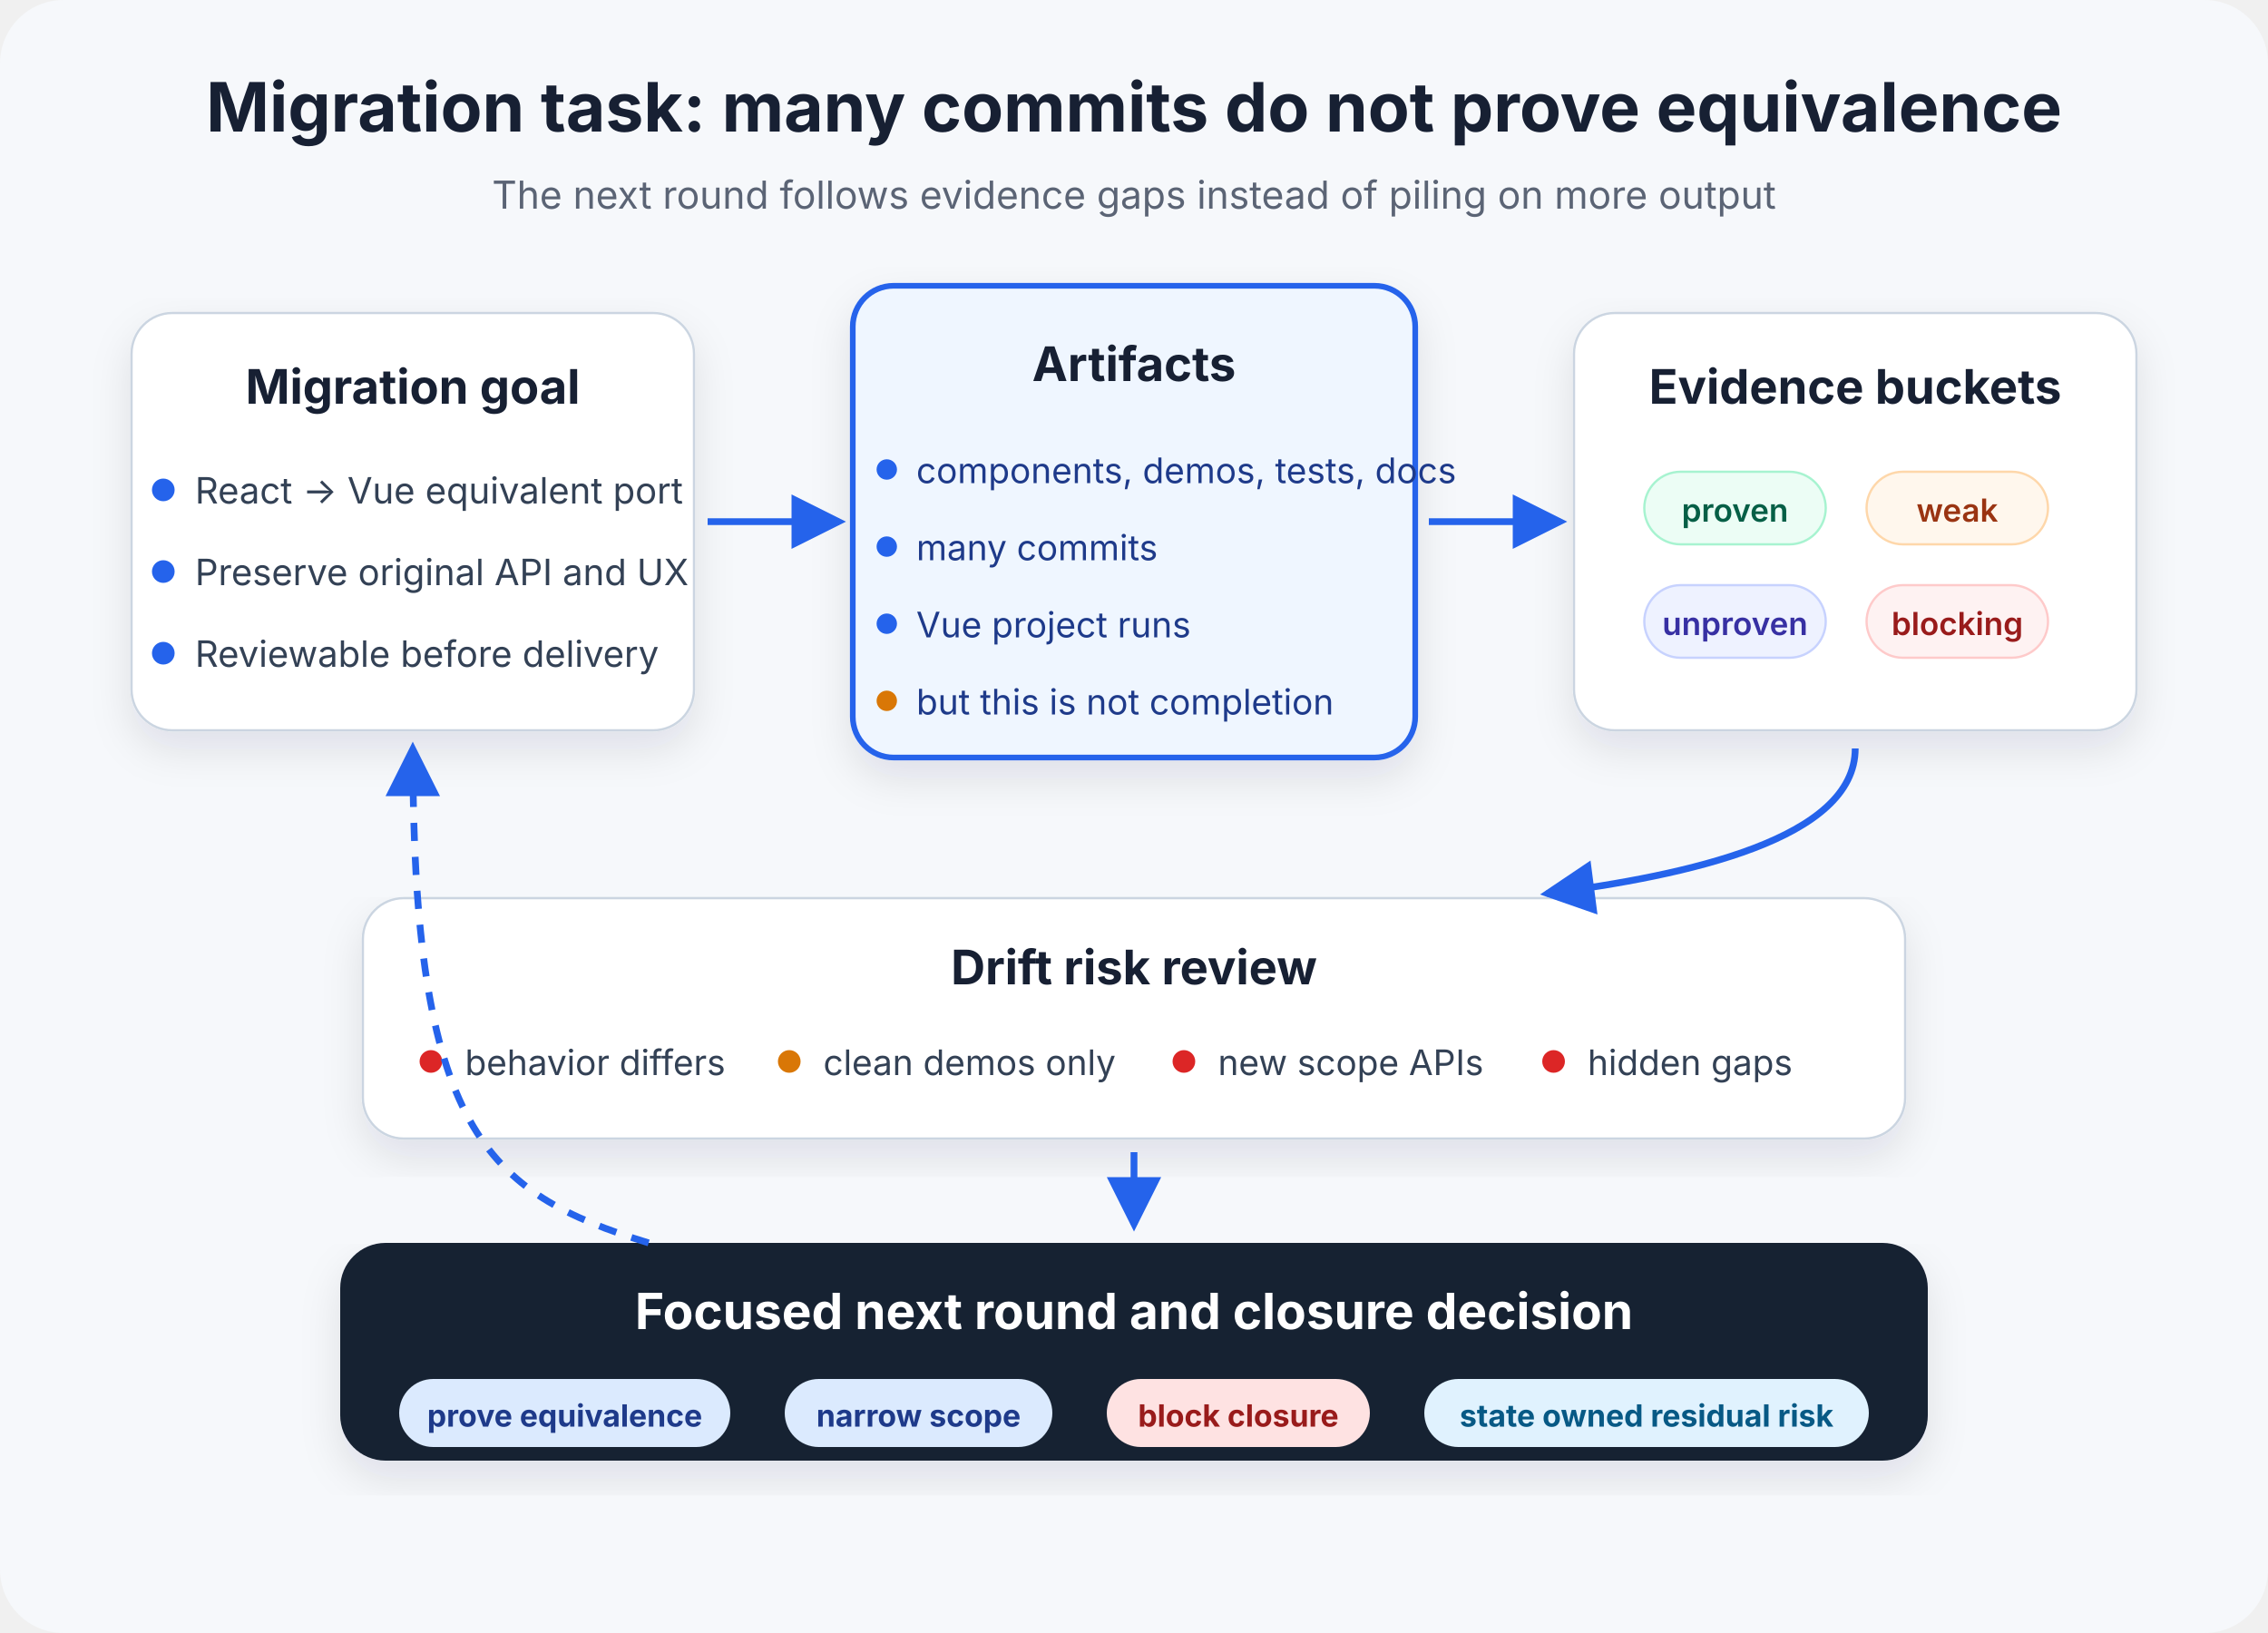
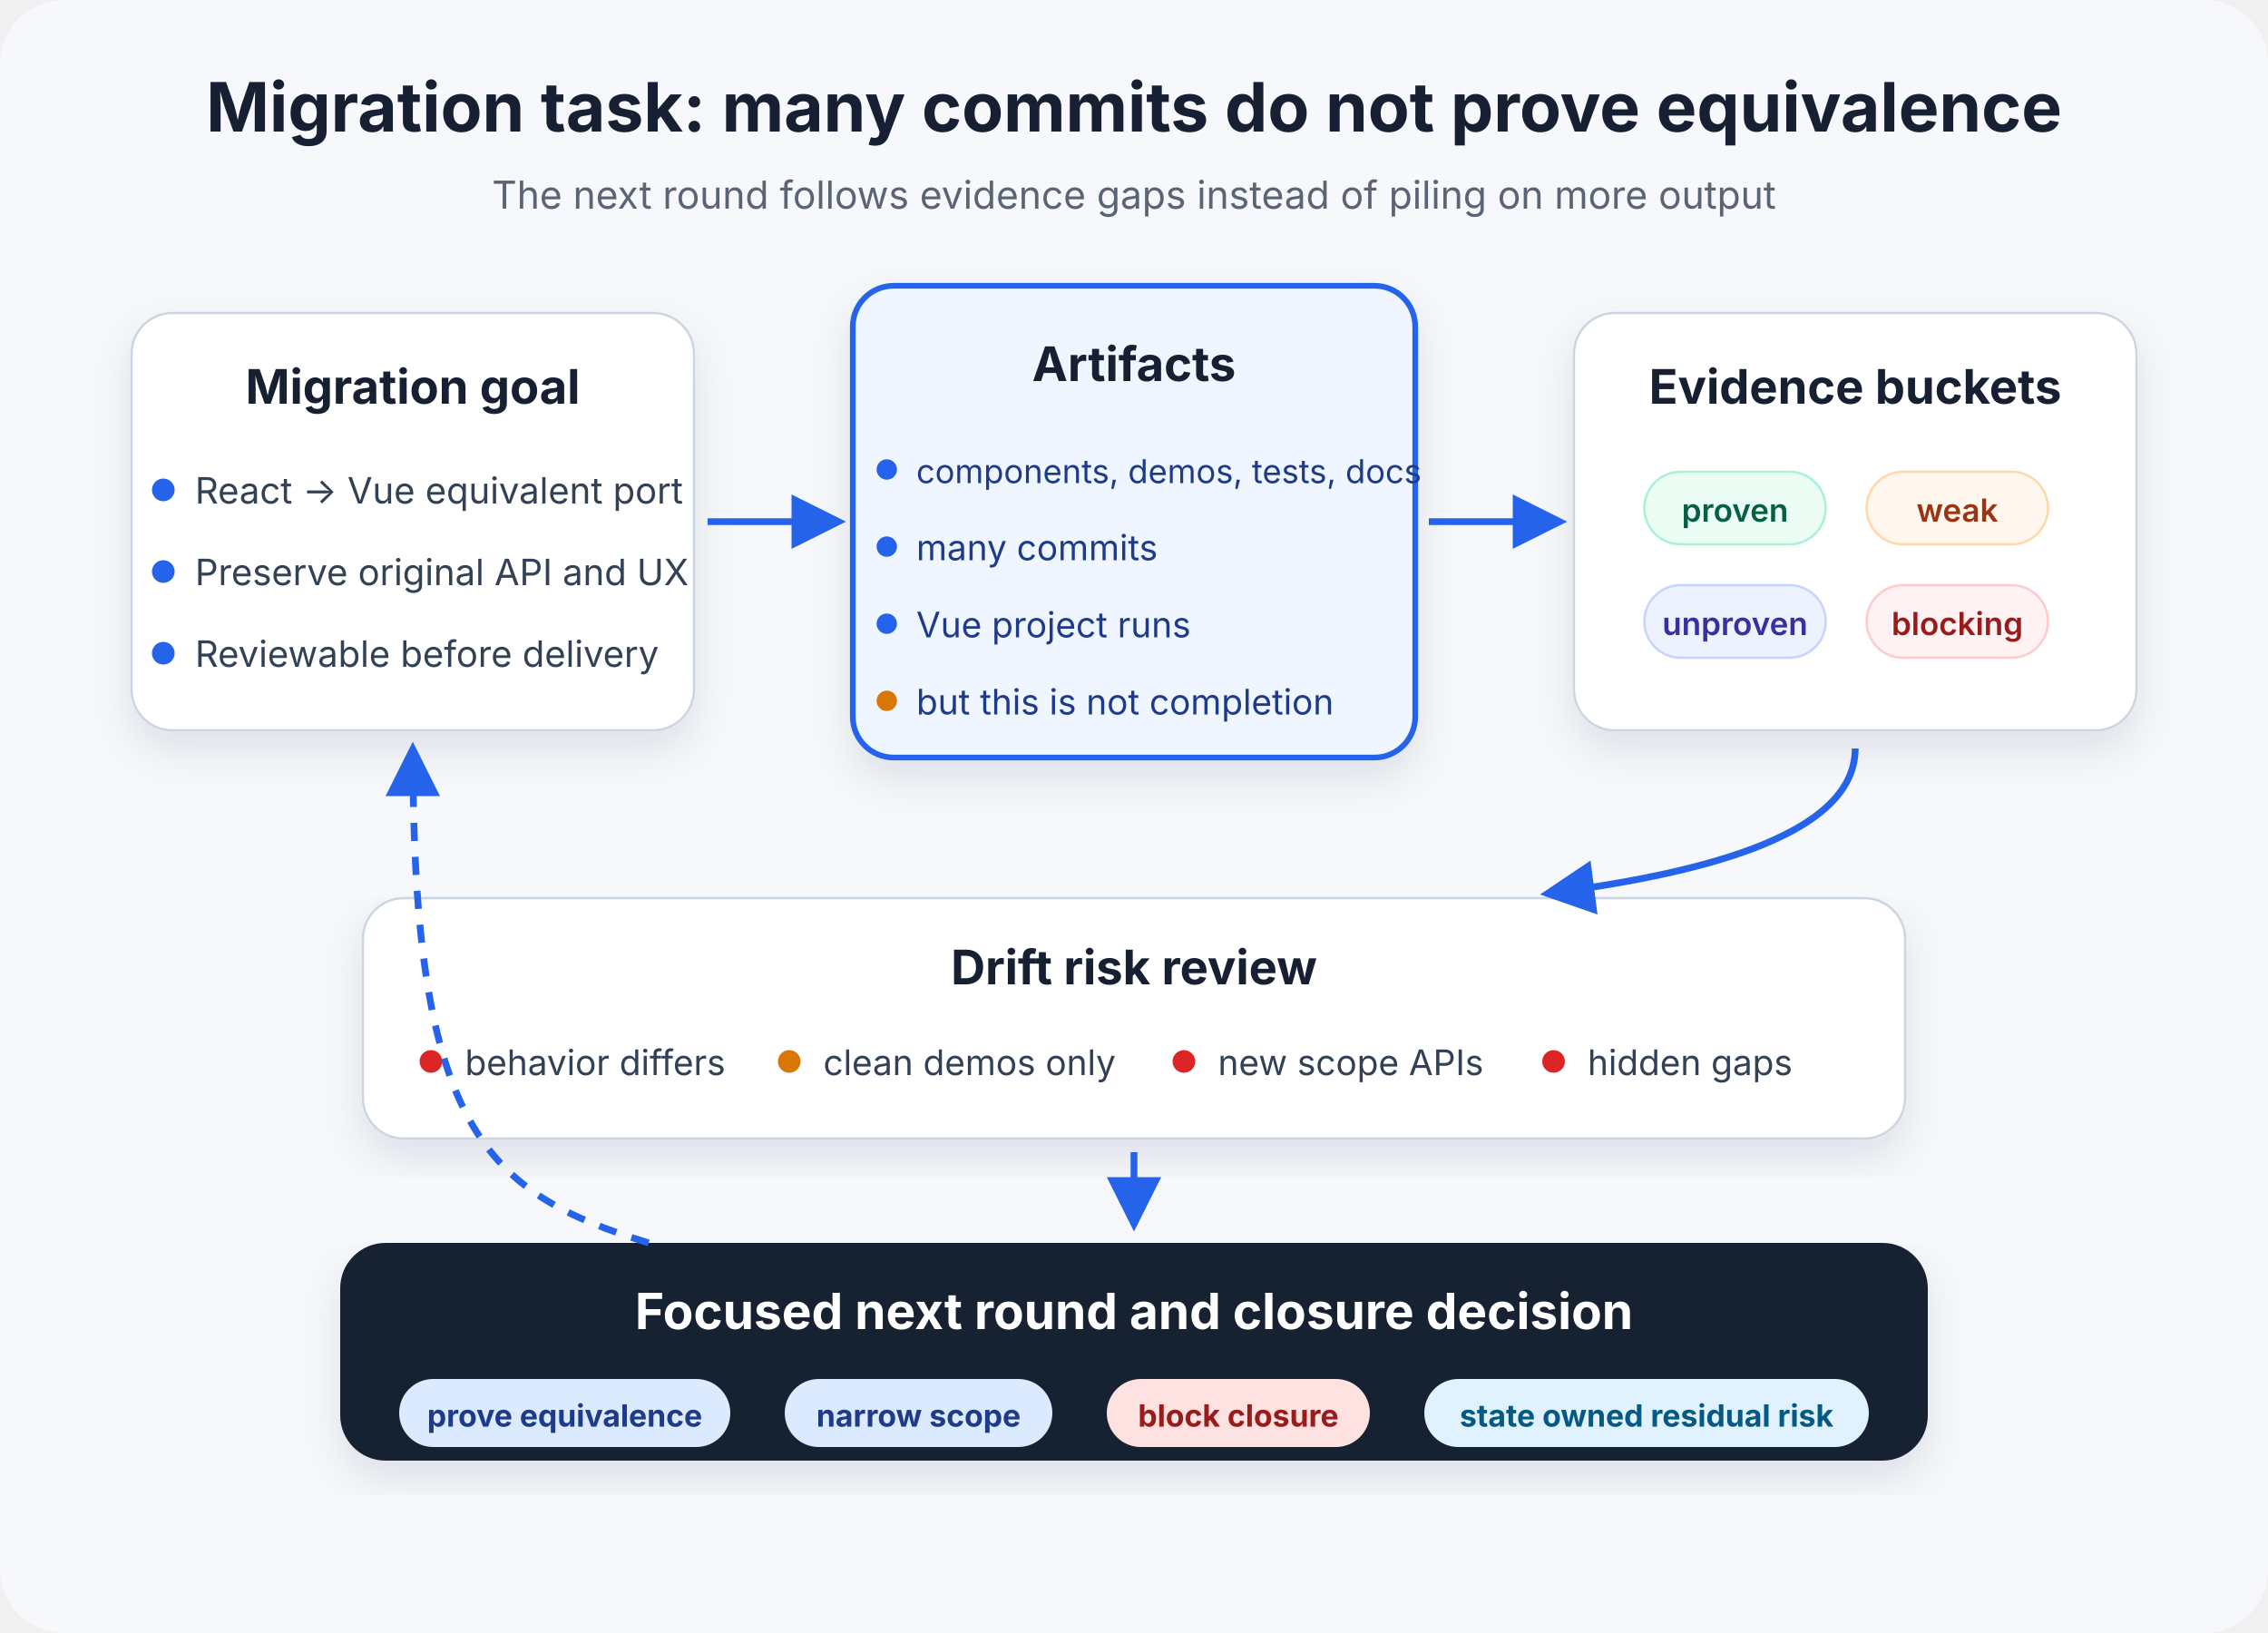
<svg xmlns="http://www.w3.org/2000/svg" width="1000" height="720" viewBox="0 0 1000 720" role="img" aria-labelledby="title desc">
  <defs>
    <marker id="arrow" markerWidth="12" markerHeight="12" refX="9" refY="6" orient="auto">
      <path d="M2 2 L10 6 L2 10 Z" fill="#2563eb" />
    </marker>
    <filter id="shadow" x="-8%" y="-8%" width="116%" height="124%">
      <feDropShadow dx="0" dy="8" stdDeviation="9" flood-color="#0f172a" flood-opacity="0.10" />
    </filter>
  </defs>
  <rect width="1000" height="720" rx="28" fill="#f6f8fb" />
  <text x="500" y="58" text-anchor="middle" font-family="Inter, Arial, sans-serif" font-size="30" font-weight="700" fill="#172033">Migration task: many commits do not prove equivalence</text>
  <text x="500" y="92" text-anchor="middle" font-family="Inter, Arial, sans-serif" font-size="17" fill="#5b6475">The next round follows evidence gaps instead of piling on more output</text>
  <rect x="58" y="138" width="248" height="184" rx="18" fill="#ffffff" stroke="#cbd5e1" filter="url(#shadow)" />
  <text x="182" y="178" text-anchor="middle" font-family="Inter, Arial, sans-serif" font-size="21" font-weight="700" fill="#172033">Migration goal</text>
  <text x="86" y="222" font-family="Inter, Arial, sans-serif" font-size="16" fill="#334155">React → Vue equivalent port</text>
  <text x="86" y="258" font-family="Inter, Arial, sans-serif" font-size="16" fill="#334155">Preserve original API and UX</text>
  <text x="86" y="294" font-family="Inter, Arial, sans-serif" font-size="16" fill="#334155">Reviewable before delivery</text>
  <circle cx="72" cy="216" r="5" fill="#2563eb" />
  <circle cx="72" cy="252" r="5" fill="#2563eb" />
  <circle cx="72" cy="288" r="5" fill="#2563eb" />
  <rect x="376" y="126" width="248" height="208" rx="18" fill="#eff6ff" stroke="#2563eb" stroke-width="2.5" filter="url(#shadow)" />
  <text x="500" y="168" text-anchor="middle" font-family="Inter, Arial, sans-serif" font-size="21" font-weight="700" fill="#172033">Artifacts</text>
-   <text x="404" y="213" font-family="Inter, Arial, sans-serif" font-size="15.5" fill="#1e3a8a">components, demos, tests, docs</text>
+   <text x="404" y="213" font-family="Inter, Arial, sans-serif" font-size="14.5" fill="#1e3a8a">components, demos, tests, docs</text>
  <text x="404" y="247" font-family="Inter, Arial, sans-serif" font-size="15.5" fill="#1e3a8a">many commits</text>
  <text x="404" y="281" font-family="Inter, Arial, sans-serif" font-size="15.5" fill="#1e3a8a">Vue project runs</text>
  <text x="404" y="315" font-family="Inter, Arial, sans-serif" font-size="15.5" fill="#1e3a8a">but this is not completion</text>
  <circle cx="391" cy="207" r="4.5" fill="#2563eb" />
  <circle cx="391" cy="241" r="4.5" fill="#2563eb" />
  <circle cx="391" cy="275" r="4.5" fill="#2563eb" />
  <circle cx="391" cy="309" r="4.5" fill="#d97706" />
  <rect x="694" y="138" width="248" height="184" rx="18" fill="#ffffff" stroke="#cbd5e1" filter="url(#shadow)" />
  <text x="818" y="178" text-anchor="middle" font-family="Inter, Arial, sans-serif" font-size="21" font-weight="700" fill="#172033">Evidence buckets</text>
  <rect x="725" y="208" width="80" height="32" rx="16" fill="#ecfdf5" stroke="#a7f3d0" />
  <text x="765" y="230" text-anchor="middle" font-family="Inter, Arial, sans-serif" font-size="14" font-weight="600" fill="#065f46">proven</text>
  <rect x="823" y="208" width="80" height="32" rx="16" fill="#fff7ed" stroke="#fed7aa" />
  <text x="863" y="230" text-anchor="middle" font-family="Inter, Arial, sans-serif" font-size="14" font-weight="600" fill="#9a3412">weak</text>
  <rect x="725" y="258" width="80" height="32" rx="16" fill="#eef2ff" stroke="#c7d2fe" />
  <text x="765" y="280" text-anchor="middle" font-family="Inter, Arial, sans-serif" font-size="14" font-weight="600" fill="#3730a3">unproven</text>
  <rect x="823" y="258" width="80" height="32" rx="16" fill="#fef2f2" stroke="#fecaca" />
  <text x="863" y="280" text-anchor="middle" font-family="Inter, Arial, sans-serif" font-size="14" font-weight="600" fill="#991b1b">blocking</text>
  <rect x="160" y="396" width="680" height="106" rx="18" fill="#ffffff" stroke="#cbd5e1" filter="url(#shadow)" />
  <text x="500" y="434" text-anchor="middle" font-family="Inter, Arial, sans-serif" font-size="21" font-weight="700" fill="#172033">Drift risk review</text>
  <text x="205" y="474" font-family="Inter, Arial, sans-serif" font-size="15.5" fill="#334155">behavior differs</text>
  <text x="363" y="474" font-family="Inter, Arial, sans-serif" font-size="15.5" fill="#334155">clean demos only</text>
  <text x="537" y="474" font-family="Inter, Arial, sans-serif" font-size="15.5" fill="#334155">new scope APIs</text>
  <text x="700" y="474" font-family="Inter, Arial, sans-serif" font-size="15.5" fill="#334155">hidden gaps</text>
  <circle cx="190" cy="468" r="5" fill="#dc2626" />
  <circle cx="348" cy="468" r="5" fill="#d97706" />
  <circle cx="522" cy="468" r="5" fill="#dc2626" />
  <circle cx="685" cy="468" r="5" fill="#dc2626" />
  <rect x="150" y="548" width="700" height="96" rx="20" fill="#172033" filter="url(#shadow)" />
  <text x="500" y="586" text-anchor="middle" font-family="Inter, Arial, sans-serif" font-size="22" font-weight="700" fill="#ffffff">Focused next round and closure decision</text>
  <rect x="176" y="608" width="146" height="30" rx="15" fill="#dbeafe" />
  <text x="249" y="629" text-anchor="middle" font-family="Inter, Arial, sans-serif" font-size="13.5" font-weight="700" fill="#1e3a8a">prove equivalence</text>
  <rect x="346" y="608" width="118" height="30" rx="15" fill="#dbeafe" />
  <text x="405" y="629" text-anchor="middle" font-family="Inter, Arial, sans-serif" font-size="13.5" font-weight="700" fill="#1e3a8a">narrow scope</text>
  <rect x="488" y="608" width="116" height="30" rx="15" fill="#fee2e2" />
  <text x="546" y="629" text-anchor="middle" font-family="Inter, Arial, sans-serif" font-size="13.5" font-weight="700" fill="#991b1b">block closure</text>
  <rect x="628" y="608" width="196" height="30" rx="15" fill="#e0f2fe" />
  <text x="726" y="629" text-anchor="middle" font-family="Inter, Arial, sans-serif" font-size="13.5" font-weight="700" fill="#075985">state owned residual risk</text>
  <path d="M312 230 C342 230 348 230 370 230" stroke="#2563eb" stroke-width="3" fill="none" marker-end="url(#arrow)" />
  <path d="M630 230 C660 230 666 230 688 230" stroke="#2563eb" stroke-width="3" fill="none" marker-end="url(#arrow)" />
  <path d="M818 330 C818 370 744 386 682 394" stroke="#2563eb" stroke-width="3" fill="none" marker-end="url(#arrow)" />
  <path d="M500 508 L500 540" stroke="#2563eb" stroke-width="3" fill="none" marker-end="url(#arrow)" />
  <path d="M286 548 C214 526 182 498 182 330" stroke="#2563eb" stroke-width="3" stroke-dasharray="8 7" fill="none" marker-end="url(#arrow)" />
</svg>
